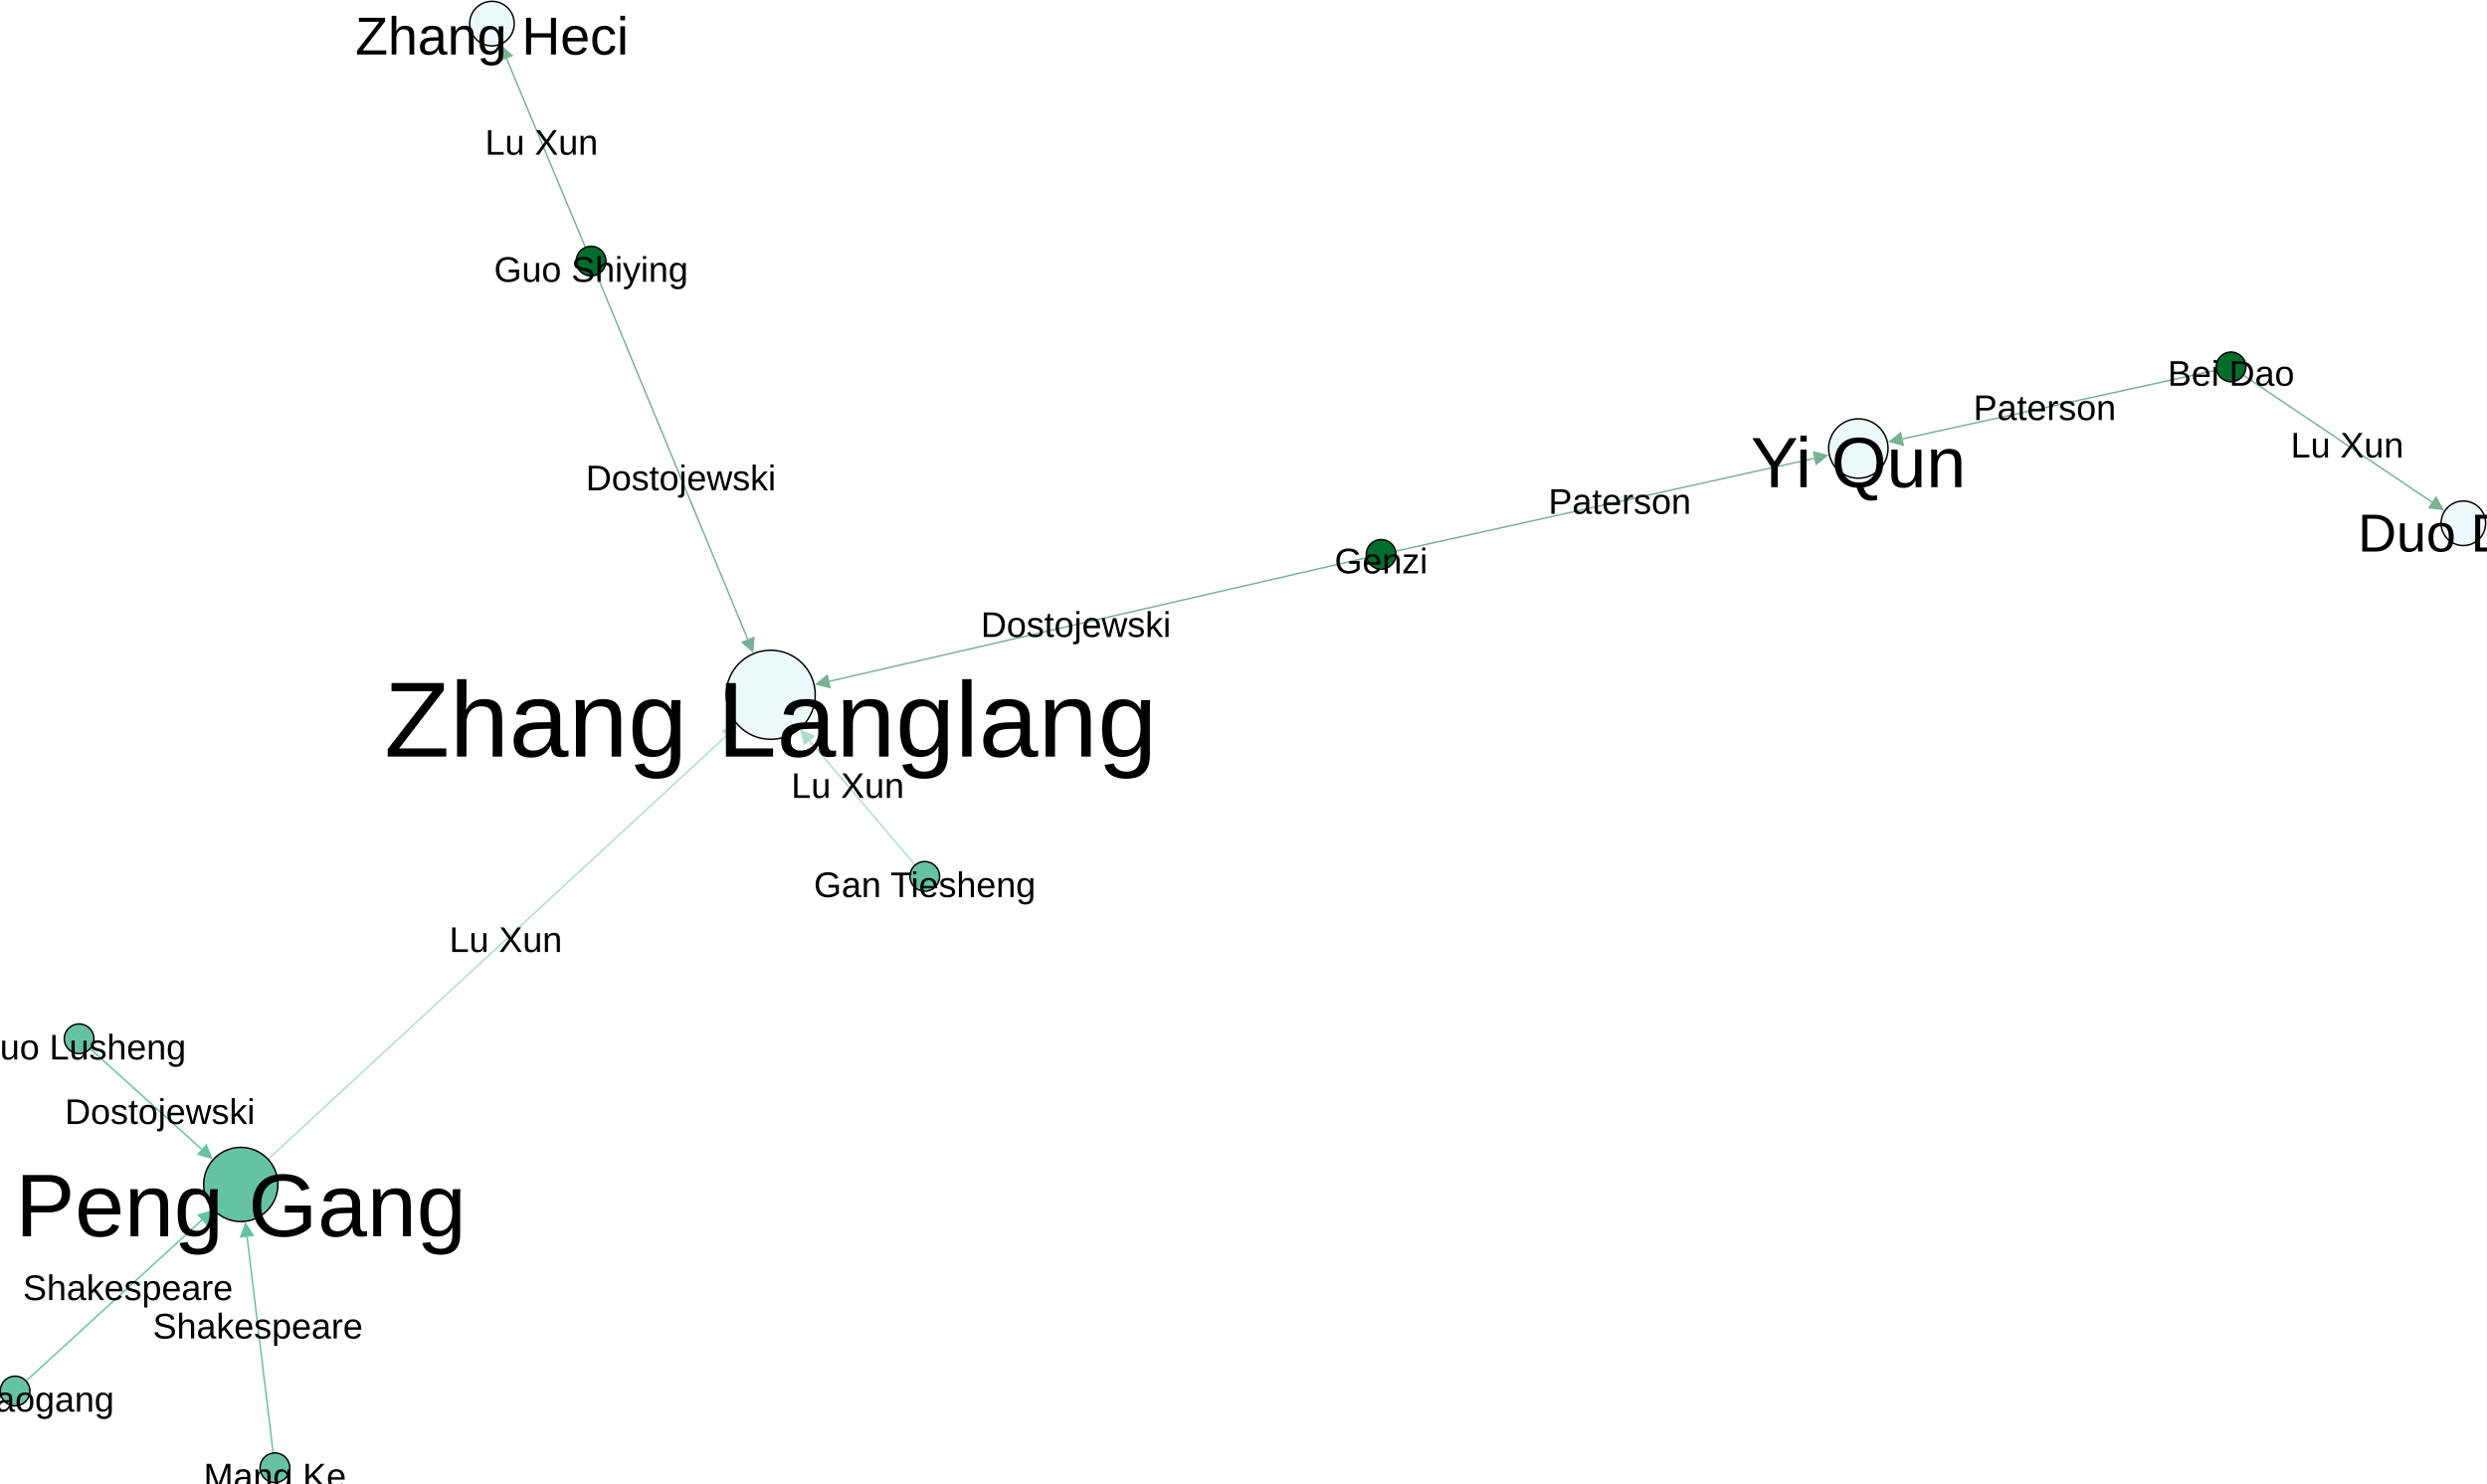
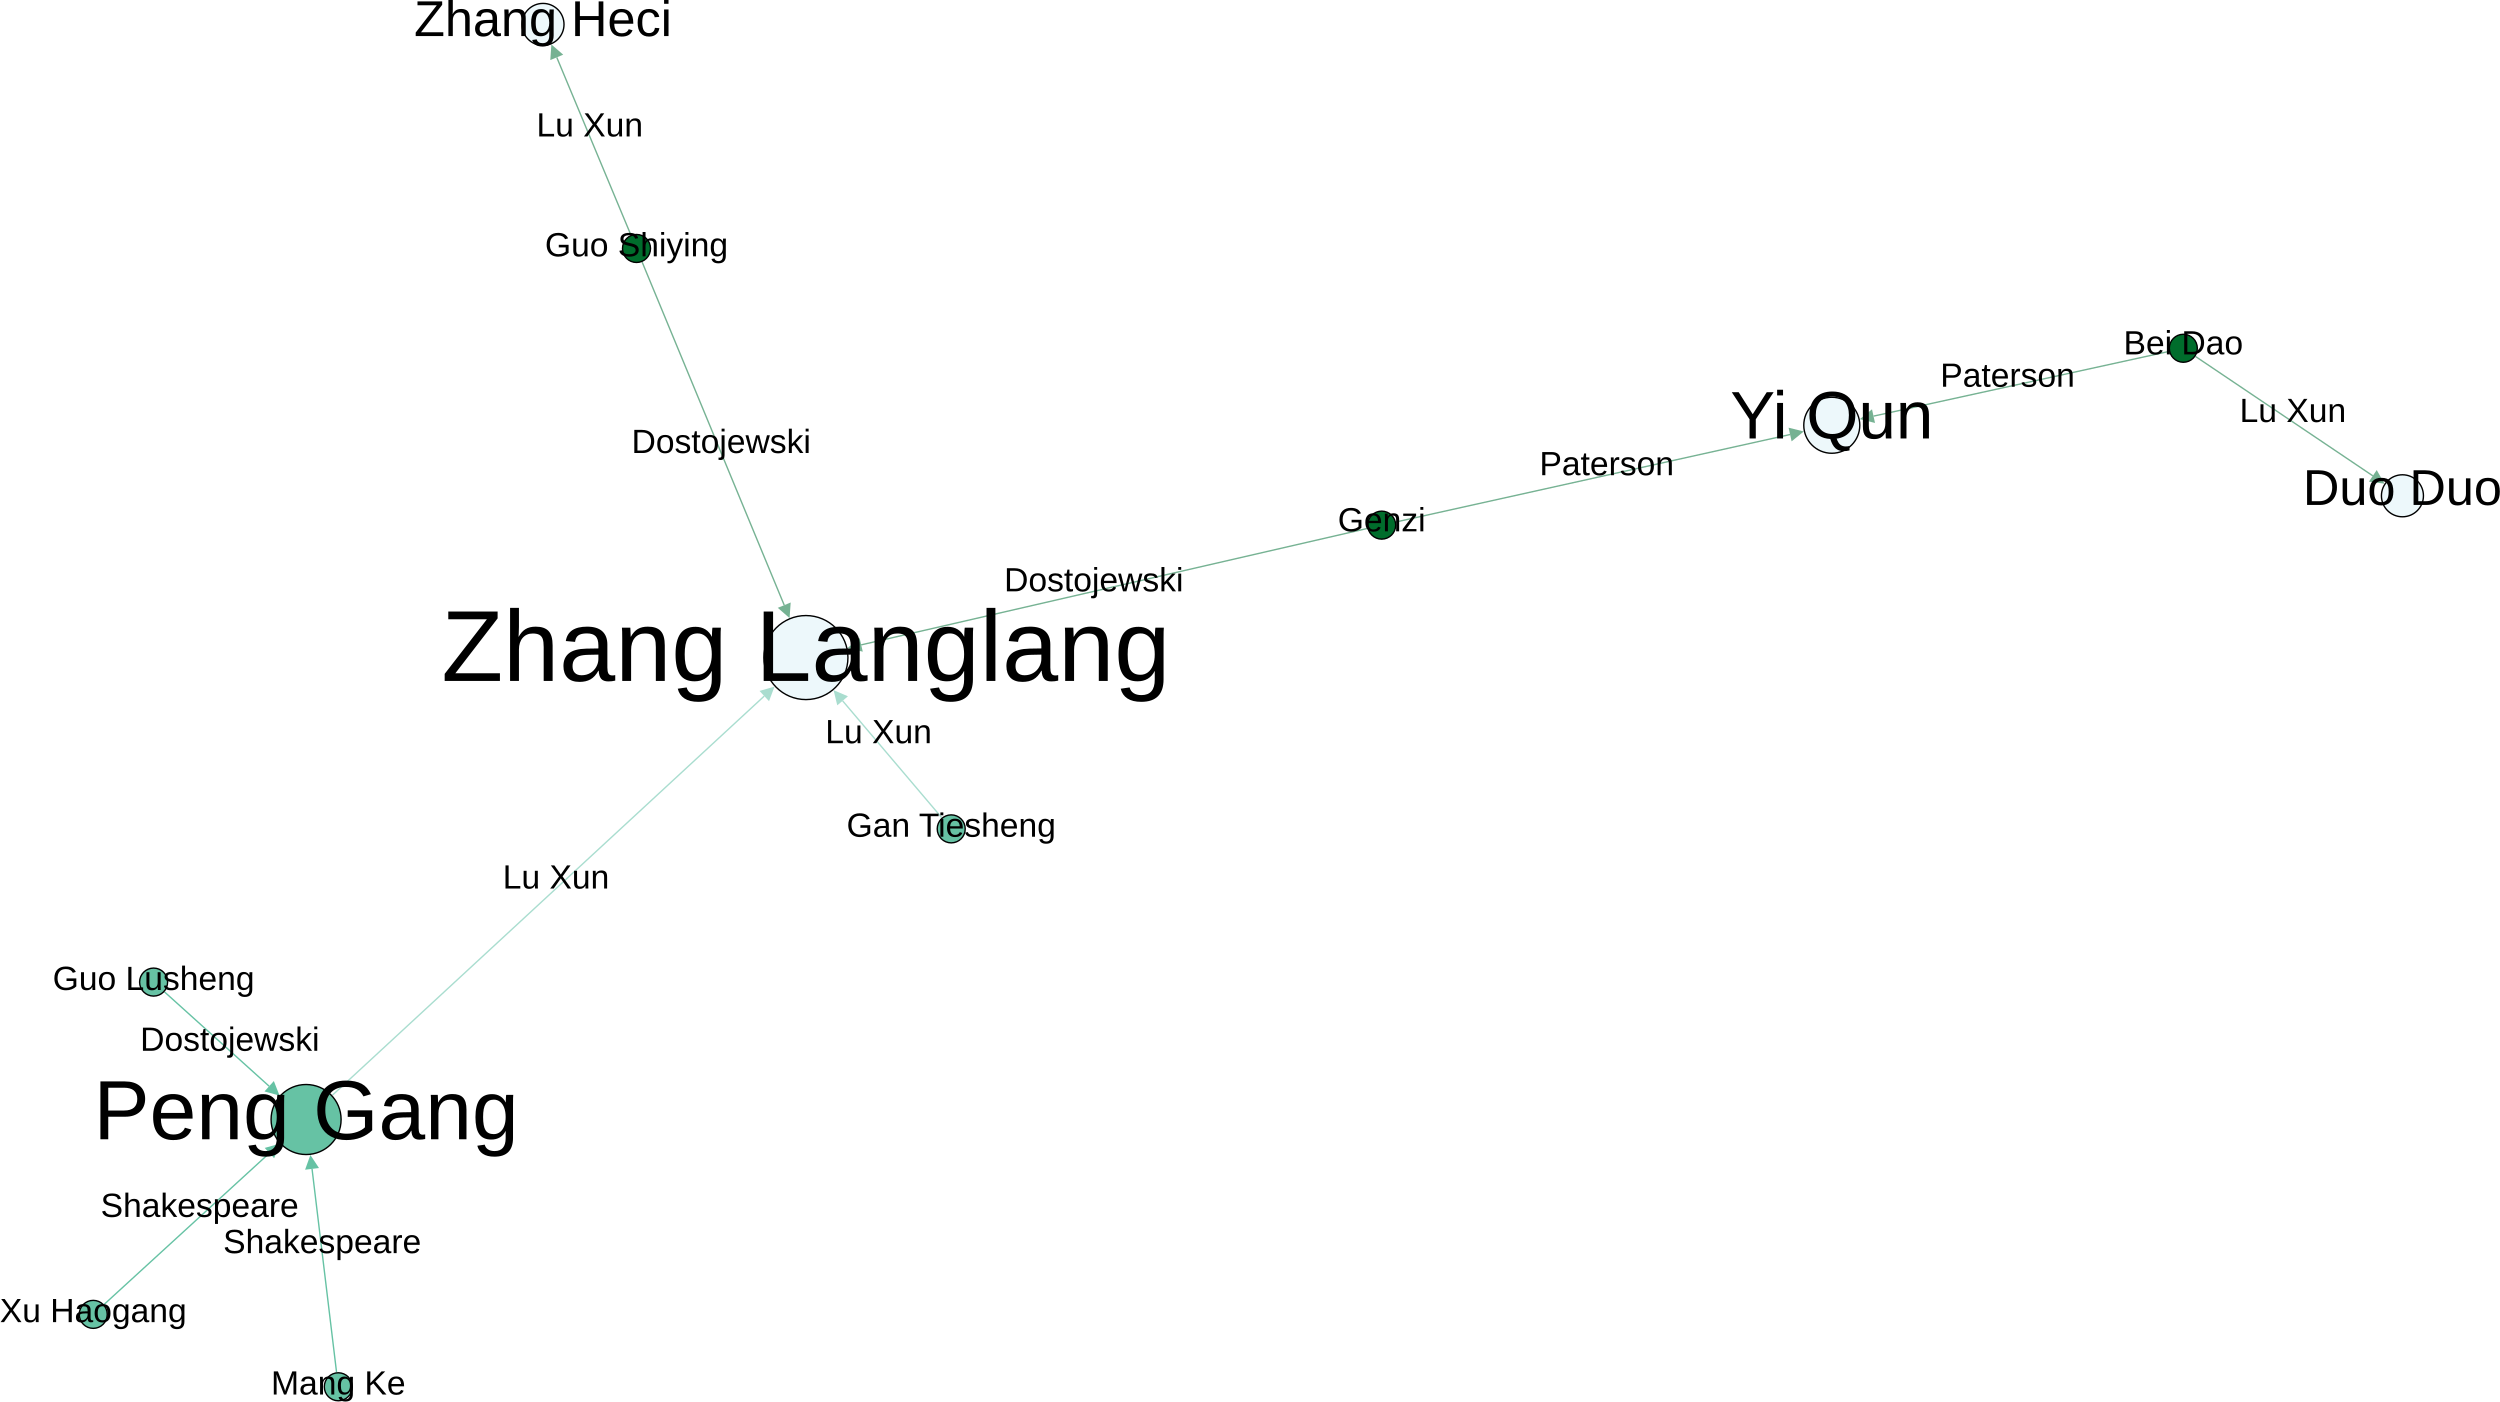
- <svg xmlns="http://www.w3.org/2000/svg" contentScriptType="text/ecmascript" width="1675.0" zoomAndPan="magnify" contentStyleType="text/css" viewBox="-628 -489 1675 999" height="999.0" preserveAspectRatio="xMidYMid meet" version="1.1">
-   <g id="edges">
-     <path fill="none" stroke-width="1.0" d="M -610.082,440.917 L -492.019,332.842" class="74 3" stroke-opacity="1.0" stroke="#66c2a4" />
-     <path fill="none" stroke-width="1.0" d="M -444.089,489.282 L -461.585,344.117" class="2 3" stroke-opacity="1.0" stroke="#66c2a4" />
-     <path fill="none" stroke-width="1.0" d="M 883.329,-235.981 L 1009.929,-150.753" class="7 8" stroke-opacity="1.0" stroke="#76b293" />
-     <path fill="none" stroke-width="1.0" d="M 864.362,-239.599 L 653.393,-193.393" class="7 13" stroke-opacity="1.0" stroke="#76b293" />
-     <path fill="none" stroke-width="1.0" d="M 312.446,-117.829 L 593.823,-180.261" class="10 13" stroke-opacity="1.0" stroke="#76b293" />
-     <path fill="none" stroke-width="1.0" d="M 291.962,-113.201 L -69.458,-30.068" class="10 1" stroke-opacity="1.0" stroke="#76b293" />
-     <path fill="none" stroke-width="1.0" d="M -225.881,-303.409 L -124.423,-58.408" class="19 1" stroke-opacity="1.0" stroke="#76b293" />
-     <path fill="none" stroke-width="1.0" d="M -233.943,-322.8 L -286.844,-449.565" class="19 20" stroke-opacity="1.0" stroke="#76b293" />
-     <path fill="none" stroke-width="1.0" d="M -11.964,93.328 L -82.73,9.897" class="23 1" stroke-opacity="1.0" stroke="#a9ddcf" />
-     <path fill="none" stroke-width="1.0" d="M -447.107,291.564 L -138.67,6.5" class="3 1" stroke-opacity="1.0" stroke="#a9ddcf" />
-     <path fill="none" stroke-width="1.0" d="M -566.924,217.766 L -492.204,285.106" class="17 3" stroke-opacity="1.0" stroke="#66c2a4" />
+ <svg xmlns="http://www.w3.org/2000/svg" id="svg2" version="1.1" preserveAspectRatio="xMidYMid meet" height="1000.846" viewBox="-628 -489 1785.146 1000.846" contentStyleType="text/css" zoomAndPan="magnify" width="1785.146" contentScriptType="text/ecmascript">
+   <defs id="defs125" />
+   <g transform="translate(56.40112,1.529877)" id="edges">
+     <path style="fill:none;stroke:#66c2a4;stroke-width:1;stroke-opacity:1" id="path5" class="74 3" d="M -610.082,440.917 -492.019,332.842" />
+     <path style="fill:none;stroke:#66c2a4;stroke-width:1;stroke-opacity:1" id="path7" class="2 3" d="M -444.089,489.282 -461.585,344.117" />
+     <path style="fill:none;stroke:#76b293;stroke-width:1;stroke-opacity:1" id="path9" class="7 8" d="m 883.329,-235.981 126.6,85.229" />
+     <path style="fill:none;stroke:#76b293;stroke-width:1;stroke-opacity:1" id="path11" class="7 13" d="M 864.362,-239.599 653.393,-193.393" />
+     <path style="fill:none;stroke:#76b293;stroke-width:1;stroke-opacity:1" id="path13" class="10 13" d="M 312.446,-117.829 593.823,-180.261" />
+     <path style="fill:none;stroke:#76b293;stroke-width:1;stroke-opacity:1" id="path15" class="10 1" d="M 291.962,-113.201 -69.458,-30.068" />
+     <path style="fill:none;stroke:#76b293;stroke-width:1;stroke-opacity:1" id="path17" class="19 1" d="m -225.881,-303.409 101.458,245.002" />
+     <path style="fill:none;stroke:#76b293;stroke-width:1;stroke-opacity:1" id="path19" class="19 20" d="m -233.943,-322.8 -52.901,-126.765" />
+     <path style="fill:none;stroke:#a9ddcf;stroke-width:1;stroke-opacity:1" id="path21" class="23 1" d="M -11.964,93.328 -82.73,9.897" />
+     <path style="fill:none;stroke:#a9ddcf;stroke-width:1;stroke-opacity:1" id="path23" class="3 1" d="M -447.107,291.564 -138.67,6.5" />
+     <path style="fill:none;stroke:#66c2a4;stroke-width:1;stroke-opacity:1" id="path25" class="17 3" d="m -566.924,217.766 74.72,67.34" />
  </g>
-   <g id="arrows">
-     <polyline fill="#66c2a4" fill-opacity="1.0" class="74 3" points="-484.643,326.09 -488.643,336.53 -495.395,329.154" stroke="none" />
-     <polyline fill="#66c2a4" fill-opacity="1.0" class="2 3" points="-462.782,334.189 -456.621,343.519 -466.549,344.715" stroke="none" />
-     <polyline fill="#76b293" fill-opacity="1.0" class="7 8" points="1018.224,-145.168 1007.137,-146.605 1012.721,-154.9" stroke="none" />
-     <polyline fill="#76b293" fill-opacity="1.0" class="7 13" points="643.625,-191.254 652.323,-198.278 654.463,-188.509" stroke="none" />
-     <polyline fill="#76b293" fill-opacity="1.0" class="10 13" points="603.586,-182.428 594.906,-175.38 592.74,-185.143" stroke="none" />
-     <polyline fill="#76b293" fill-opacity="1.0" class="10 1" points="-79.204,-27.826 -70.579,-34.941 -68.338,-25.195" stroke="none" />
-     <polyline fill="#76b293" fill-opacity="1.0" class="19 1" points="-120.597,-49.169 -129.043,-56.495 -119.804,-60.321" stroke="none" />
-     <polyline fill="#76b293" fill-opacity="1.0" class="19 20" points="-290.695,-458.794 -282.229,-451.491 -291.458,-447.64" stroke="none" />
-     <polyline fill="#a9ddcf" fill-opacity="1.0" class="23 1" points="-89.199,2.271 -78.917,6.663 -86.543,13.131" stroke="none" />
-     <polyline fill="#a9ddcf" fill-opacity="1.0" class="3 1" points="-131.326,-0.288 -135.276,10.172 -142.064,2.828" stroke="none" />
-     <polyline fill="#66c2a4" fill-opacity="1.0" class="17 3" points="-484.776,291.801 -495.552,288.82 -488.857,281.392" stroke="none" />
+   <g transform="translate(56.40112,1.529877)" id="arrows">
+     <polyline style="fill:#66c2a4;fill-opacity:1;stroke:none" id="polyline28" points="-484.643,326.09 -488.643,336.53 -495.395,329.154" class="74 3" />
+     <polyline style="fill:#66c2a4;fill-opacity:1;stroke:none" id="polyline30" points="-462.782,334.189 -456.621,343.519 -466.549,344.715" class="2 3" />
+     <polyline style="fill:#76b293;fill-opacity:1;stroke:none" id="polyline32" points="1018.224,-145.168 1007.137,-146.605 1012.721,-154.9" class="7 8" />
+     <polyline style="fill:#76b293;fill-opacity:1;stroke:none" id="polyline34" points="643.625,-191.254 652.323,-198.278 654.463,-188.509" class="7 13" />
+     <polyline style="fill:#76b293;fill-opacity:1;stroke:none" id="polyline36" points="603.586,-182.428 594.906,-175.38 592.74,-185.143" class="10 13" />
+     <polyline style="fill:#76b293;fill-opacity:1;stroke:none" id="polyline38" points="-79.204,-27.826 -70.579,-34.941 -68.338,-25.195" class="10 1" />
+     <polyline style="fill:#76b293;fill-opacity:1;stroke:none" id="polyline40" points="-120.597,-49.169 -129.043,-56.495 -119.804,-60.321" class="19 1" />
+     <polyline style="fill:#76b293;fill-opacity:1;stroke:none" id="polyline42" points="-290.695,-458.794 -282.229,-451.491 -291.458,-447.64" class="19 20" />
+     <polyline style="fill:#a9ddcf;fill-opacity:1;stroke:none" id="polyline44" points="-89.199,2.271 -78.917,6.663 -86.543,13.131" class="23 1" />
+     <polyline style="fill:#a9ddcf;fill-opacity:1;stroke:none" id="polyline46" points="-131.326,-0.288 -135.276,10.172 -142.064,2.828" class="3 1" />
+     <polyline style="fill:#66c2a4;fill-opacity:1;stroke:none" id="polyline48" points="-484.776,291.801 -495.552,288.82 -488.857,281.392" class="17 3" />
  </g>
-   <g id="nodes">
-     <circle fill-opacity="1.0" fill="#edf8fb" r="30.0" cx="-108.928" class="1" cy="-20.989" stroke="#000000" stroke-opacity="1.0" stroke-width="1.0" />
-     <circle fill-opacity="1.0" fill="#66c2a4" r="10.0" cx="-442.832" class="2" cy="499.707" stroke="#000000" stroke-opacity="1.0" stroke-width="1.0" />
-     <circle fill-opacity="1.0" fill="#66c2a4" r="25.0" cx="-465.833" class="3" cy="308.872" stroke="#000000" stroke-opacity="1.0" stroke-width="1.0" />
-     <circle fill-opacity="1.0" fill="#006d2c" r="10.0" cx="874.619" class="7" cy="-241.845" stroke="#000000" stroke-opacity="1.0" stroke-width="1.0" />
-     <circle fill-opacity="1.0" fill="#edf8fb" r="15.0" cx="1031.082" class="8" cy="-136.512" stroke="#000000" stroke-opacity="1.0" stroke-width="1.0" />
-     <circle fill-opacity="1.0" fill="#006d2c" r="10.0" cx="302.195" class="10" cy="-115.555" stroke="#000000" stroke-opacity="1.0" stroke-width="1.0" />
-     <circle fill-opacity="1.0" fill="#edf8fb" r="20.0" cx="623.599" class="13" cy="-186.868" stroke="#000000" stroke-opacity="1.0" stroke-width="1.0" />
-     <circle fill-opacity="1.0" fill="#66c2a4" r="10.0" cx="-574.724" class="17" cy="210.737" stroke="#000000" stroke-opacity="1.0" stroke-width="1.0" />
-     <circle fill-opacity="1.0" fill="#006d2c" r="10.0" cx="-229.899" class="19" cy="-313.11" stroke="#000000" stroke-opacity="1.0" stroke-width="1.0" />
-     <circle fill-opacity="1.0" fill="#edf8fb" r="15.0" cx="-296.665" class="20" cy="-473.098" stroke="#000000" stroke-opacity="1.0" stroke-width="1.0" />
-     <circle fill-opacity="1.0" fill="#66c2a4" r="10.0" cx="-5.172" class="23" cy="101.336" stroke="#000000" stroke-opacity="1.0" stroke-width="1.0" />
-     <circle fill-opacity="1.0" fill="#66c2a4" r="10.0" cx="-617.827" class="74" cy="448.006" stroke="#000000" stroke-opacity="1.0" stroke-width="1.0" />
+   <g transform="translate(56.40112,1.529877)" id="nodes">
+     <circle style="fill:#edf8fb;fill-opacity:1;stroke:#000000;stroke-width:1;stroke-opacity:1" id="circle51" cy="-20.989" class="1" cx="-108.928" r="30" />
+     <circle style="fill:#66c2a4;fill-opacity:1;stroke:#000000;stroke-width:1;stroke-opacity:1" id="circle53" cy="499.707" class="2" cx="-442.832" r="10" />
+     <circle style="fill:#66c2a4;fill-opacity:1;stroke:#000000;stroke-width:1;stroke-opacity:1" id="circle55" cy="308.872" class="3" cx="-465.833" r="25" />
+     <circle style="fill:#006d2c;fill-opacity:1;stroke:#000000;stroke-width:1;stroke-opacity:1" id="circle57" cy="-241.845" class="7" cx="874.619" r="10" />
+     <circle style="fill:#edf8fb;fill-opacity:1;stroke:#000000;stroke-width:1;stroke-opacity:1" id="circle59" cy="-136.512" class="8" cx="1031.082" r="15" />
+     <circle style="fill:#006d2c;fill-opacity:1;stroke:#000000;stroke-width:1;stroke-opacity:1" id="circle61" cy="-115.555" class="10" cx="302.195" r="10" />
+     <circle style="fill:#edf8fb;fill-opacity:1;stroke:#000000;stroke-width:1;stroke-opacity:1" id="circle63" cy="-186.868" class="13" cx="623.599" r="20" />
+     <circle style="fill:#66c2a4;fill-opacity:1;stroke:#000000;stroke-width:1;stroke-opacity:1" id="circle65" cy="210.737" class="17" cx="-574.724" r="10" />
+     <circle style="fill:#006d2c;fill-opacity:1;stroke:#000000;stroke-width:1;stroke-opacity:1" id="circle67" cy="-313.11" class="19" cx="-229.899" r="10" />
+     <circle style="fill:#edf8fb;fill-opacity:1;stroke:#000000;stroke-width:1;stroke-opacity:1" id="circle69" cy="-473.098" class="20" cx="-296.665" r="15" />
+     <circle style="fill:#66c2a4;fill-opacity:1;stroke:#000000;stroke-width:1;stroke-opacity:1" id="circle71" cy="101.336" class="23" cx="-5.172" r="10" />
+     <circle style="fill:#66c2a4;fill-opacity:1;stroke:#000000;stroke-width:1;stroke-opacity:1" id="circle73" cy="448.006" class="74" cx="-617.827" r="10" />
  </g>
-   <g id="node-labels">
-     <text font-size="72" x="-108.928" y="-4.313" fill="#000000" style="text-anchor: middle; dominant-baseline: central;" font-family="Arial" class="1">
-             Zhang Langlang
-         </text>
-     <text font-size="24" x="-442.832" y="505.265" fill="#000000" style="text-anchor: middle; dominant-baseline: central;" font-family="Arial" class="2">
-             Mang Ke
-         </text>
-     <text font-size="60" x="-465.833" y="322.954" fill="#000000" style="text-anchor: middle; dominant-baseline: central;" font-family="Arial" class="3">
-             Peng Gang
-         </text>
-     <text font-size="24" x="874.619" y="-237.48" fill="#000000" style="text-anchor: middle; dominant-baseline: central;" font-family="Arial" class="7">
-             Bei Dao
-         </text>
-     <text font-size="36" x="1031.082" y="-129.964" fill="#000000" style="text-anchor: middle; dominant-baseline: central;" font-family="Arial" class="8">
-             Duo Duo
-         </text>
-     <text font-size="24" x="302.195" y="-111.111" fill="#000000" style="text-anchor: middle; dominant-baseline: central;" font-family="Arial" class="10">
-             Genzi
-         </text>
-     <text font-size="48" x="623.599" y="-177.458" fill="#000000" style="text-anchor: middle; dominant-baseline: central;" font-family="Arial" class="13">
-             Yi Qun
-         </text>
-     <text font-size="24" x="-574.724" y="216.369" fill="#000000" style="text-anchor: middle; dominant-baseline: central;" font-family="Arial" class="17">
-             Guo Lusheng
-         </text>
-     <text font-size="24" x="-229.899" y="-307.477" fill="#000000" style="text-anchor: middle; dominant-baseline: central;" font-family="Arial" class="19">
-             Guo Shiying
-         </text>
-     <text font-size="36" x="-296.665" y="-464.76" fill="#000000" style="text-anchor: middle; dominant-baseline: central;" font-family="Arial" class="20">
-             Zhang Heci
-         </text>
-     <text font-size="24" x="-5.172" y="106.969" fill="#000000" style="text-anchor: middle; dominant-baseline: central;" font-family="Arial" class="23">
-             Gan Tiesheng
-         </text>
-     <text font-size="24" x="-617.827" y="453.565" fill="#000000" style="text-anchor: middle; dominant-baseline: central;" font-family="Arial" class="74">
-             Xu Haogang
-         </text>
+   <g transform="translate(56.40112,1.529877)" id="node-labels">
+     <text id="text76" class="1" style="font-size:72px;font-family:Arial;text-anchor:middle;fill:#000000" y="-4.313" x="-108.928" font-size="72">Zhang Langlang</text>
+     <text id="text78" class="2" style="font-size:24px;font-family:Arial;text-anchor:middle;fill:#000000" y="505.265" x="-442.832" font-size="24">Mang Ke</text>
+     <text id="text80" class="3" style="font-size:60px;font-family:Arial;text-anchor:middle;fill:#000000" y="322.954" x="-465.833" font-size="60">Peng Gang</text>
+     <text id="text82" class="7" style="font-size:24px;font-family:Arial;text-anchor:middle;fill:#000000" y="-237.48" x="874.619" font-size="24">Bei Dao</text>
+     <text id="text84" class="8" style="font-size:36px;font-family:Arial;text-anchor:middle;fill:#000000" y="-129.964" x="1031.082" font-size="36">Duo Duo</text>
+     <text id="text86" class="10" style="font-size:24px;font-family:Arial;text-anchor:middle;fill:#000000" y="-111.111" x="302.195" font-size="24">Genzi</text>
+     <text id="text88" class="13" style="font-size:48px;font-family:Arial;text-anchor:middle;fill:#000000" y="-177.458" x="623.599" font-size="48">Yi Qun</text>
+     <text id="text90" class="17" style="font-size:24px;font-family:Arial;text-anchor:middle;fill:#000000" y="216.369" x="-574.724" font-size="24">Guo Lusheng</text>
+     <text id="text92" class="19" style="font-size:24px;font-family:Arial;text-anchor:middle;fill:#000000" y="-307.477" x="-229.899" font-size="24">Guo Shiying</text>
+     <text id="text94" class="20" style="font-size:36px;font-family:Arial;text-anchor:middle;fill:#000000" y="-464.76" x="-296.665" font-size="36">Zhang Heci</text>
+     <text id="text96" class="23" style="font-size:24px;font-family:Arial;text-anchor:middle;fill:#000000" y="106.969" x="-5.172" font-size="24">Gan Tiesheng</text>
+     <text id="text98" class="74" style="font-size:24px;font-family:Arial;text-anchor:middle;fill:#000000" y="453.565" x="-617.827" font-size="24">Xu Haogang</text>
  </g>
-   <g id="edge-labels">
-     <text font-size="24" x="-541.83" y="378.439" fill="#000000" style="text-anchor: middle; dominant-baseline: central;" font-family="Arial" class="0">
-             Shakespeare
-         </text>
-     <text font-size="24" x="-454.333" y="404.289" fill="#000000" style="text-anchor: middle; dominant-baseline: central;" font-family="Arial" class="1">
-             Shakespeare
-         </text>
-     <text font-size="24" x="952.851" y="-189.178" fill="#000000" style="text-anchor: middle; dominant-baseline: central;" font-family="Arial" class="2">
-             Lu Xun
-         </text>
-     <text font-size="24" x="749.109" y="-214.357" fill="#000000" style="text-anchor: middle; dominant-baseline: central;" font-family="Arial" class="3">
-             Paterson
-         </text>
-     <text font-size="24" x="462.897" y="-151.211" fill="#000000" style="text-anchor: middle; dominant-baseline: central;" font-family="Arial" class="4">
-             Paterson
-         </text>
-     <text font-size="24" x="96.634" y="-68.272" fill="#000000" style="text-anchor: middle; dominant-baseline: central;" font-family="Arial" class="5">
-             Dostojewski
-         </text>
-     <text font-size="24" x="-169.413" y="-167.05" fill="#000000" style="text-anchor: middle; dominant-baseline: central;" font-family="Arial" class="6">
-             Dostojewski
-         </text>
-     <text font-size="24" x="-263.282" y="-393.104" fill="#000000" style="text-anchor: middle; dominant-baseline: central;" font-family="Arial" class="7">
-             Lu Xun
-         </text>
-     <text font-size="24" x="-57.05" y="40.173" fill="#000000" style="text-anchor: middle; dominant-baseline: central;" font-family="Arial" class="8">
-             Lu Xun
-         </text>
-     <text font-size="24" x="-287.381" y="143.942" fill="#000000" style="text-anchor: middle; dominant-baseline: central;" font-family="Arial" class="9">
-             Lu Xun
-         </text>
-     <text font-size="24" x="-520.279" y="259.804" fill="#000000" style="text-anchor: middle; dominant-baseline: central;" font-family="Arial" class="11">
-             Dostojewski
-         </text>
+   <g transform="translate(56.40112,1.529877)" id="edge-labels">
+     <text id="text101" class="0" style="font-size:24px;font-family:Arial;text-anchor:middle;fill:#000000" y="378.439" x="-541.83" font-size="24">Shakespeare</text>
+     <text id="text103" class="1" style="font-size:24px;font-family:Arial;text-anchor:middle;fill:#000000" y="404.289" x="-454.333" font-size="24">Shakespeare</text>
+     <text id="text105" class="2" style="font-size:24px;font-family:Arial;text-anchor:middle;fill:#000000" y="-189.178" x="952.851" font-size="24">Lu Xun</text>
+     <text id="text107" class="3" style="font-size:24px;font-family:Arial;text-anchor:middle;fill:#000000" y="-214.357" x="749.109" font-size="24">Paterson</text>
+     <text id="text109" class="4" style="font-size:24px;font-family:Arial;text-anchor:middle;fill:#000000" y="-151.211" x="462.897" font-size="24">Paterson</text>
+     <text id="text111" class="5" style="font-size:24px;font-family:Arial;text-anchor:middle;fill:#000000" y="-68.272" x="96.634" font-size="24">Dostojewski</text>
+     <text id="text113" class="6" style="font-size:24px;font-family:Arial;text-anchor:middle;fill:#000000" y="-167.05" x="-169.413" font-size="24">Dostojewski</text>
+     <text id="text115" class="7" style="font-size:24px;font-family:Arial;text-anchor:middle;fill:#000000" y="-393.104" x="-263.282" font-size="24">Lu Xun</text>
+     <text id="text117" class="8" style="font-size:24px;font-family:Arial;text-anchor:middle;fill:#000000" y="40.173" x="-57.05" font-size="24">Lu Xun</text>
+     <text id="text119" class="9" style="font-size:24px;font-family:Arial;text-anchor:middle;fill:#000000" y="143.942" x="-287.381" font-size="24">Lu Xun</text>
+     <text id="text121" class="11" style="font-size:24px;font-family:Arial;text-anchor:middle;fill:#000000" y="259.804" x="-520.279" font-size="24">Dostojewski</text>
  </g>
</svg>
